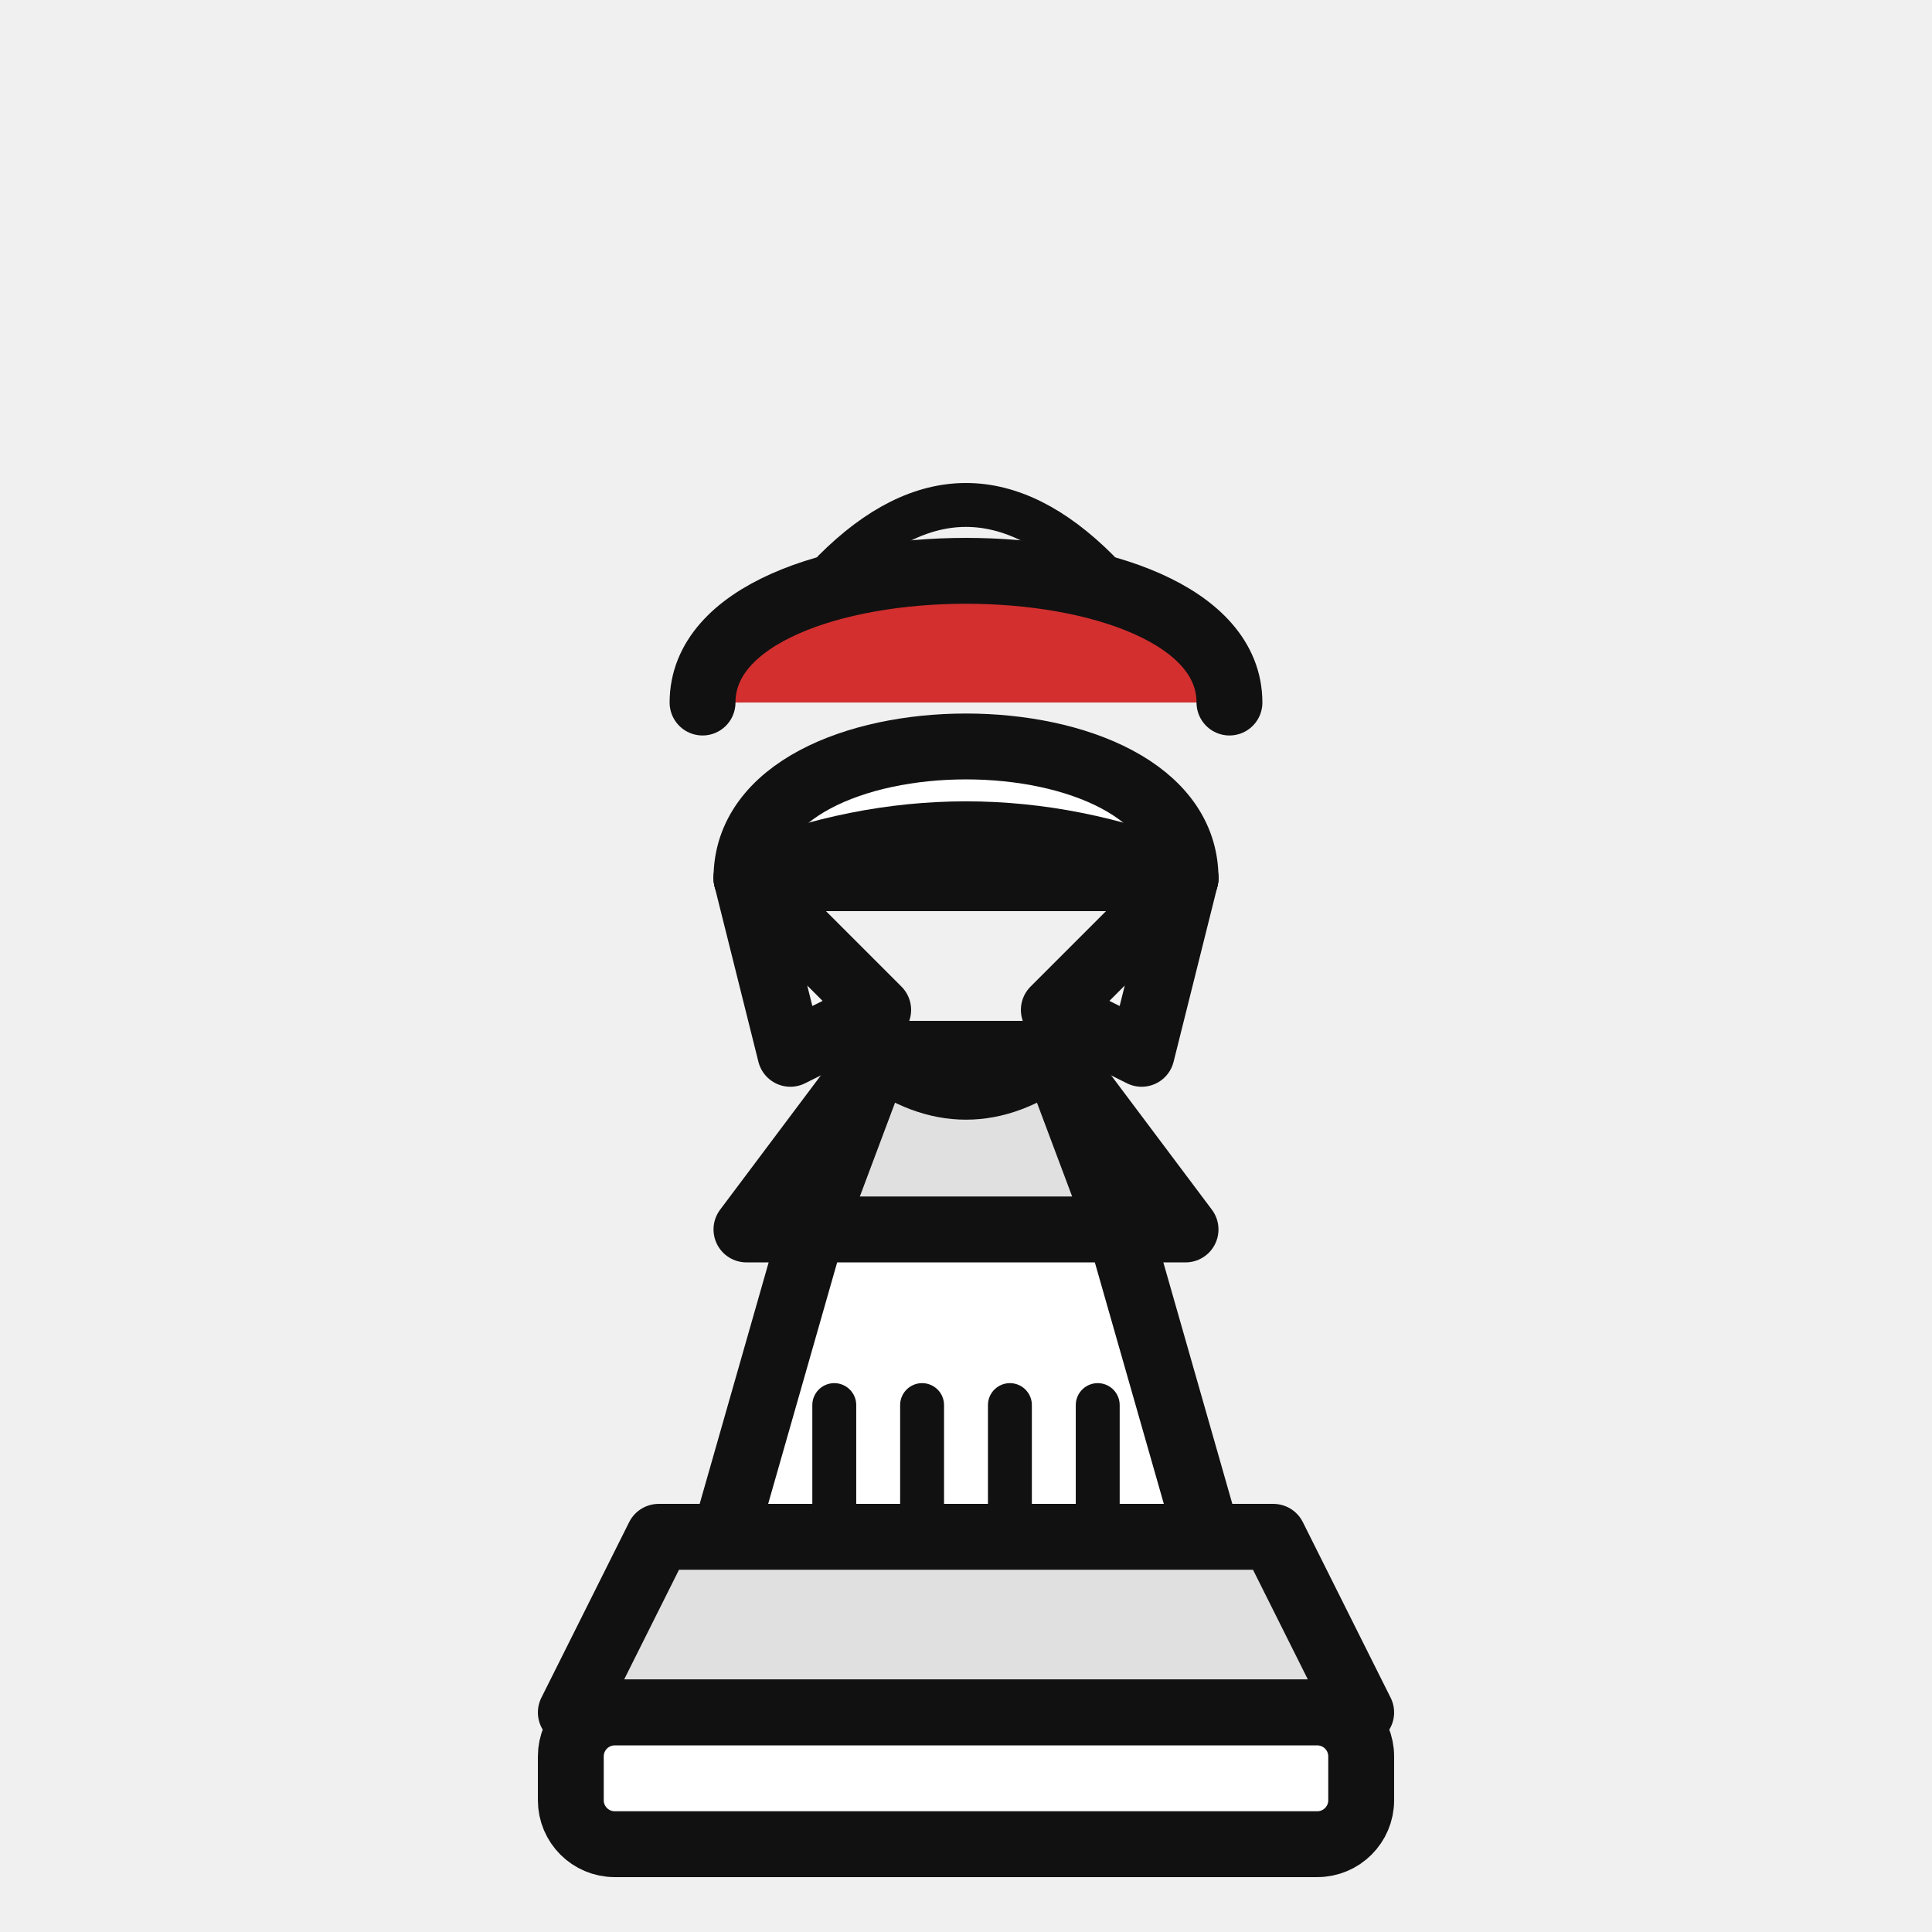
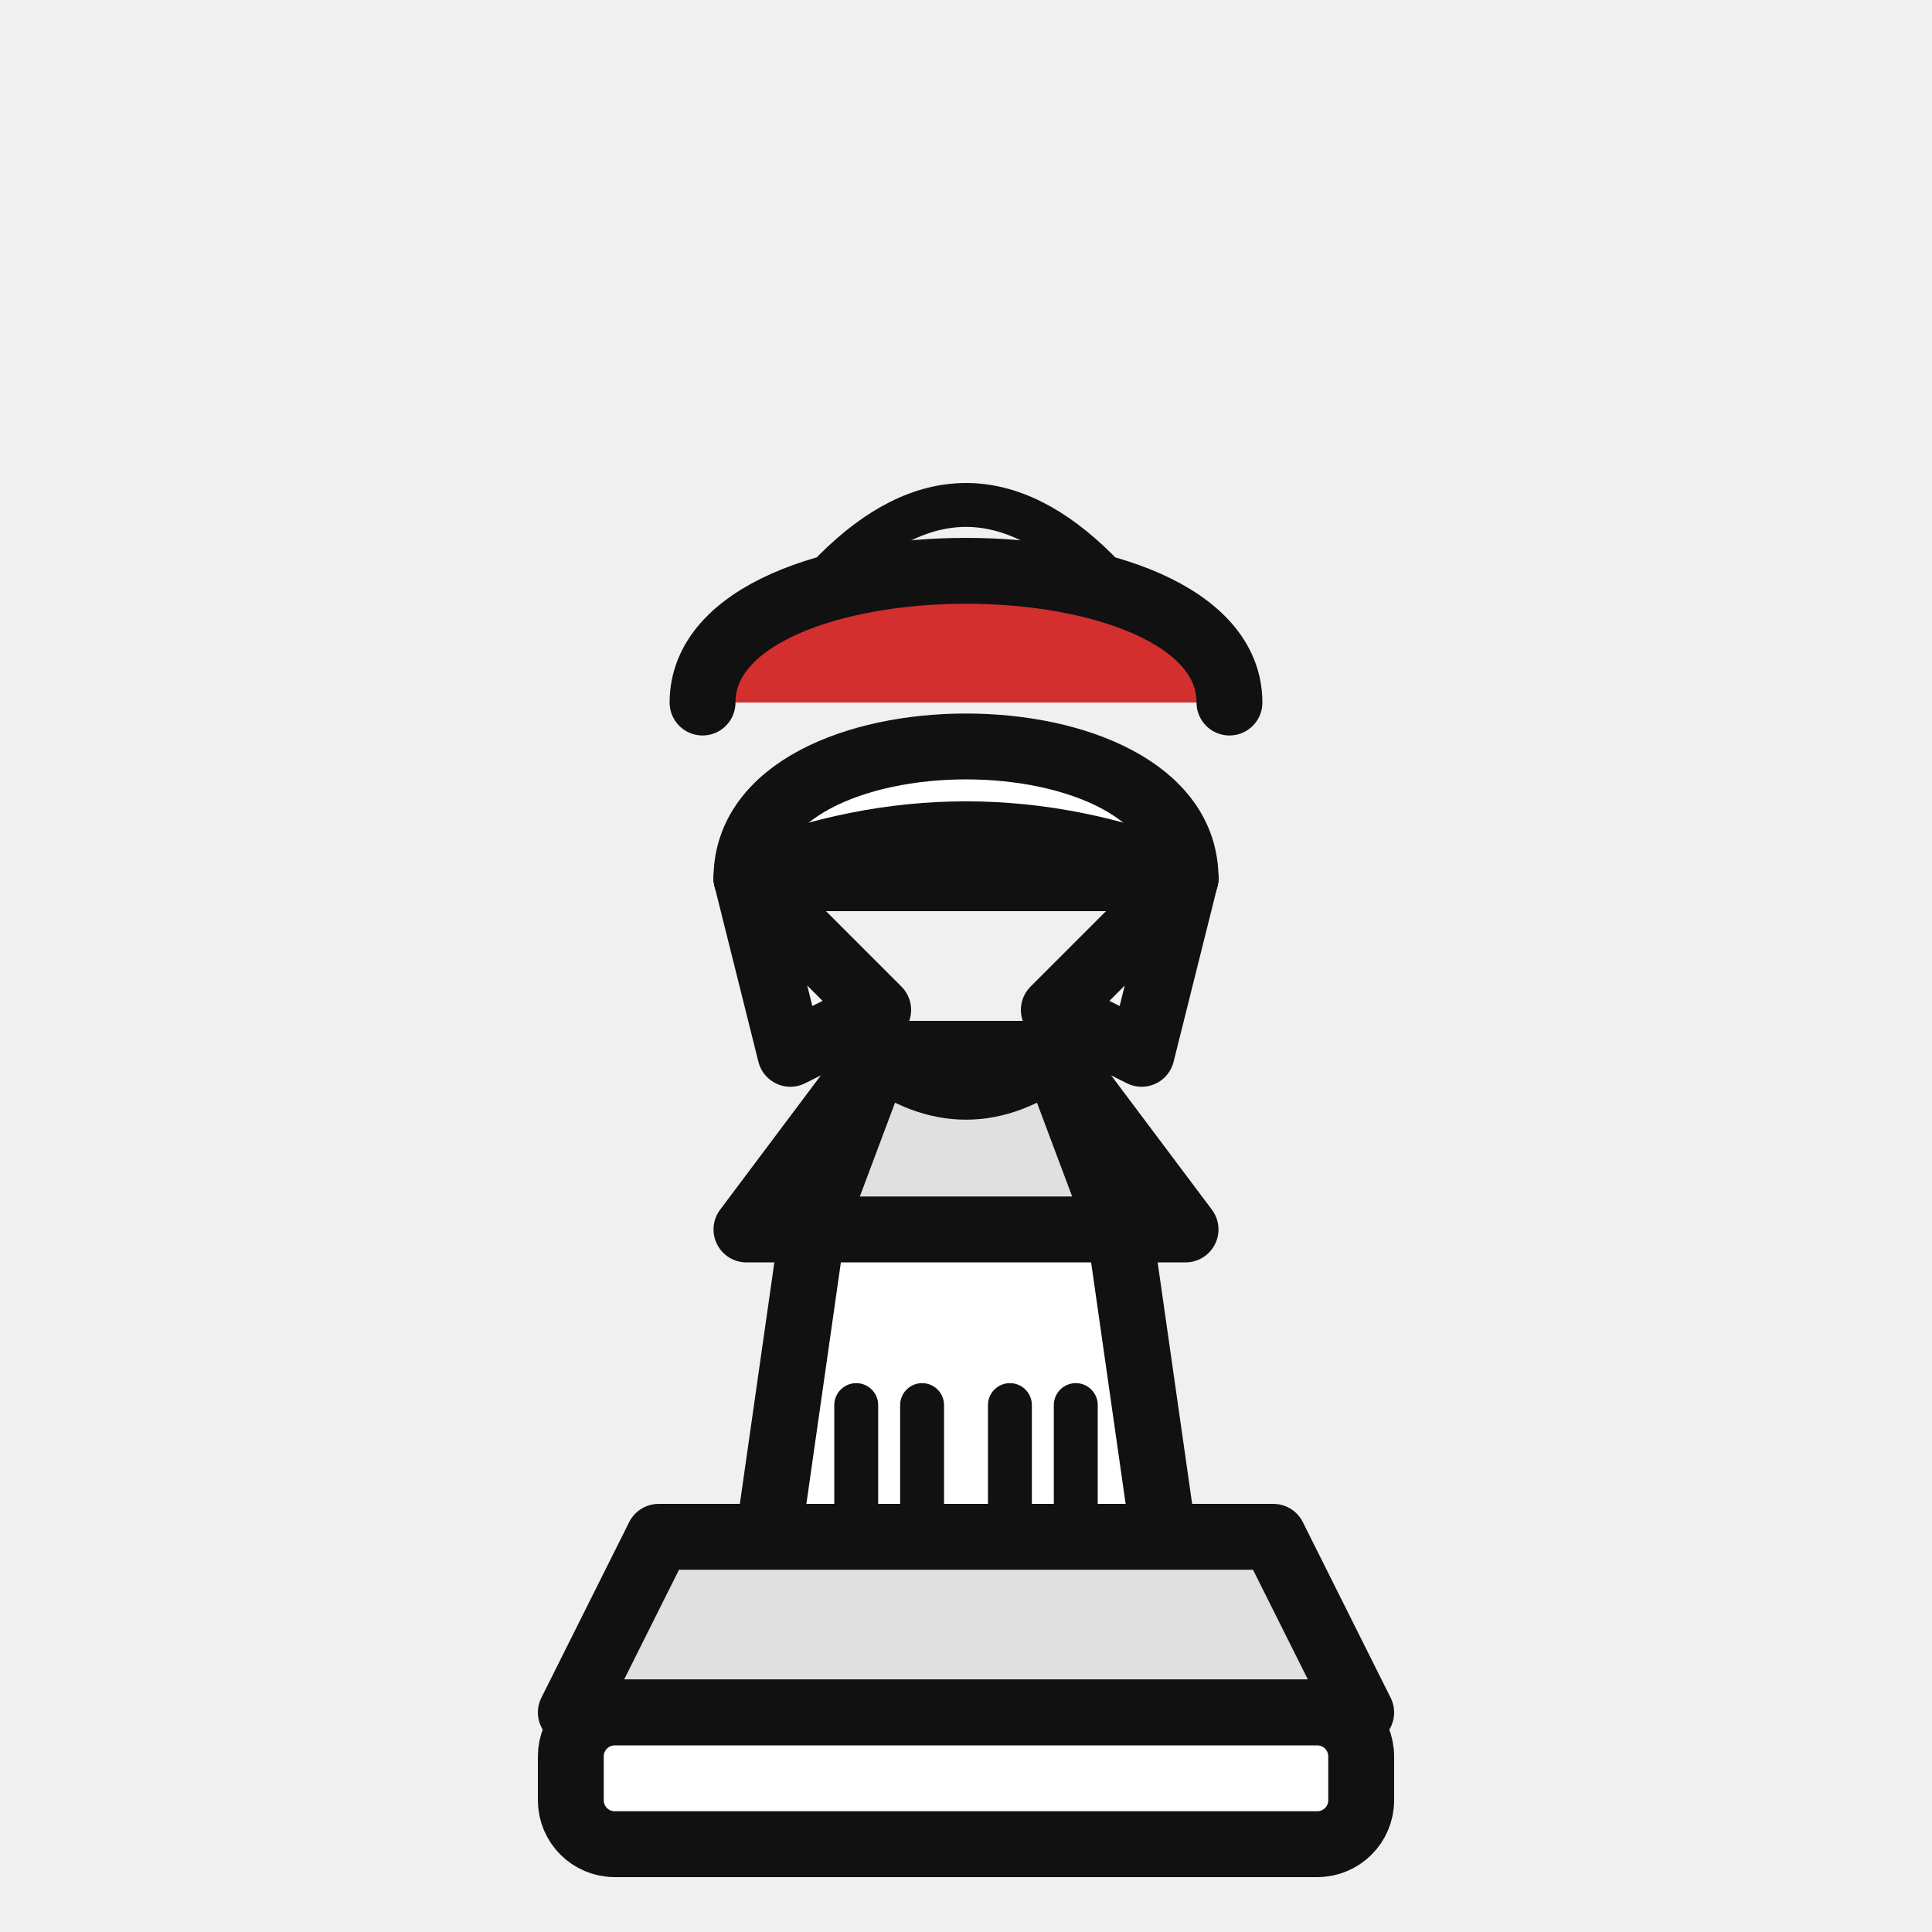
<svg xmlns="http://www.w3.org/2000/svg" viewBox="0 0 44 44" width="100%" height="100%">
  <g fill="none" stroke="#111111" stroke-width="1.5" stroke-linecap="round" stroke-linejoin="round">
    <path d="M 16 16 C 16 12, 28 12, 28 16" fill="#D32F2F" />
    <path d="M 19 13 C 21 11, 23 11, 25 13" stroke="#111111" stroke-width="1" />
    <path d="M 17 20 C 17 16, 27 16, 27 20 Z" fill="#FFFFFF" />
    <path d="M 17 20 L 18 24 L 20 23 Z" fill="#F5F5F5" />
    <path d="M 27 20 L 26 24 L 24 23 Z" fill="#F5F5F5" />
    <path d="M 17 20 Q 22 18 27 20" />
    <path d="M 20 24 L 17 28 L 27 28 L 24 24 Z" fill="#E53935" />
    <path d="M 20 24 Q 22 25.5 24 24 L 25.5 28 Q 22 29.5 18.5 28 Z" fill="#E0E0E0" />
-     <path d="M 18.5 28 L 16.5 35 L 27.5 35 L 25.5 28 Z" fill="#FFFFFF" />
-     <path d="M 19 32 L 19 35 M 21 32 L 21 35 M 23 32 L 23 35 M 25 32 L 25 35" stroke="#111111" stroke-width="1" />
+     <path d="M 18.5 28 L 17.5 35 L 26.5 35 L 25.5 28 Z" fill="#FFFFFF" />
+     <path d="M 19.5 32 L 19.5 35 M 21 32 L 21 35 M 23 32 L 23 35 M 24.5 32 L 24.5 35" stroke="#111111" stroke-width="1" />
    <path d="M 15 35 L 29 35 L 31 39 L 13 39 Z" fill="#E0E0E0" />
    <rect x="13" y="39" width="18" height="3" rx="1" fill="#FFFFFF" />
  </g>
</svg>
